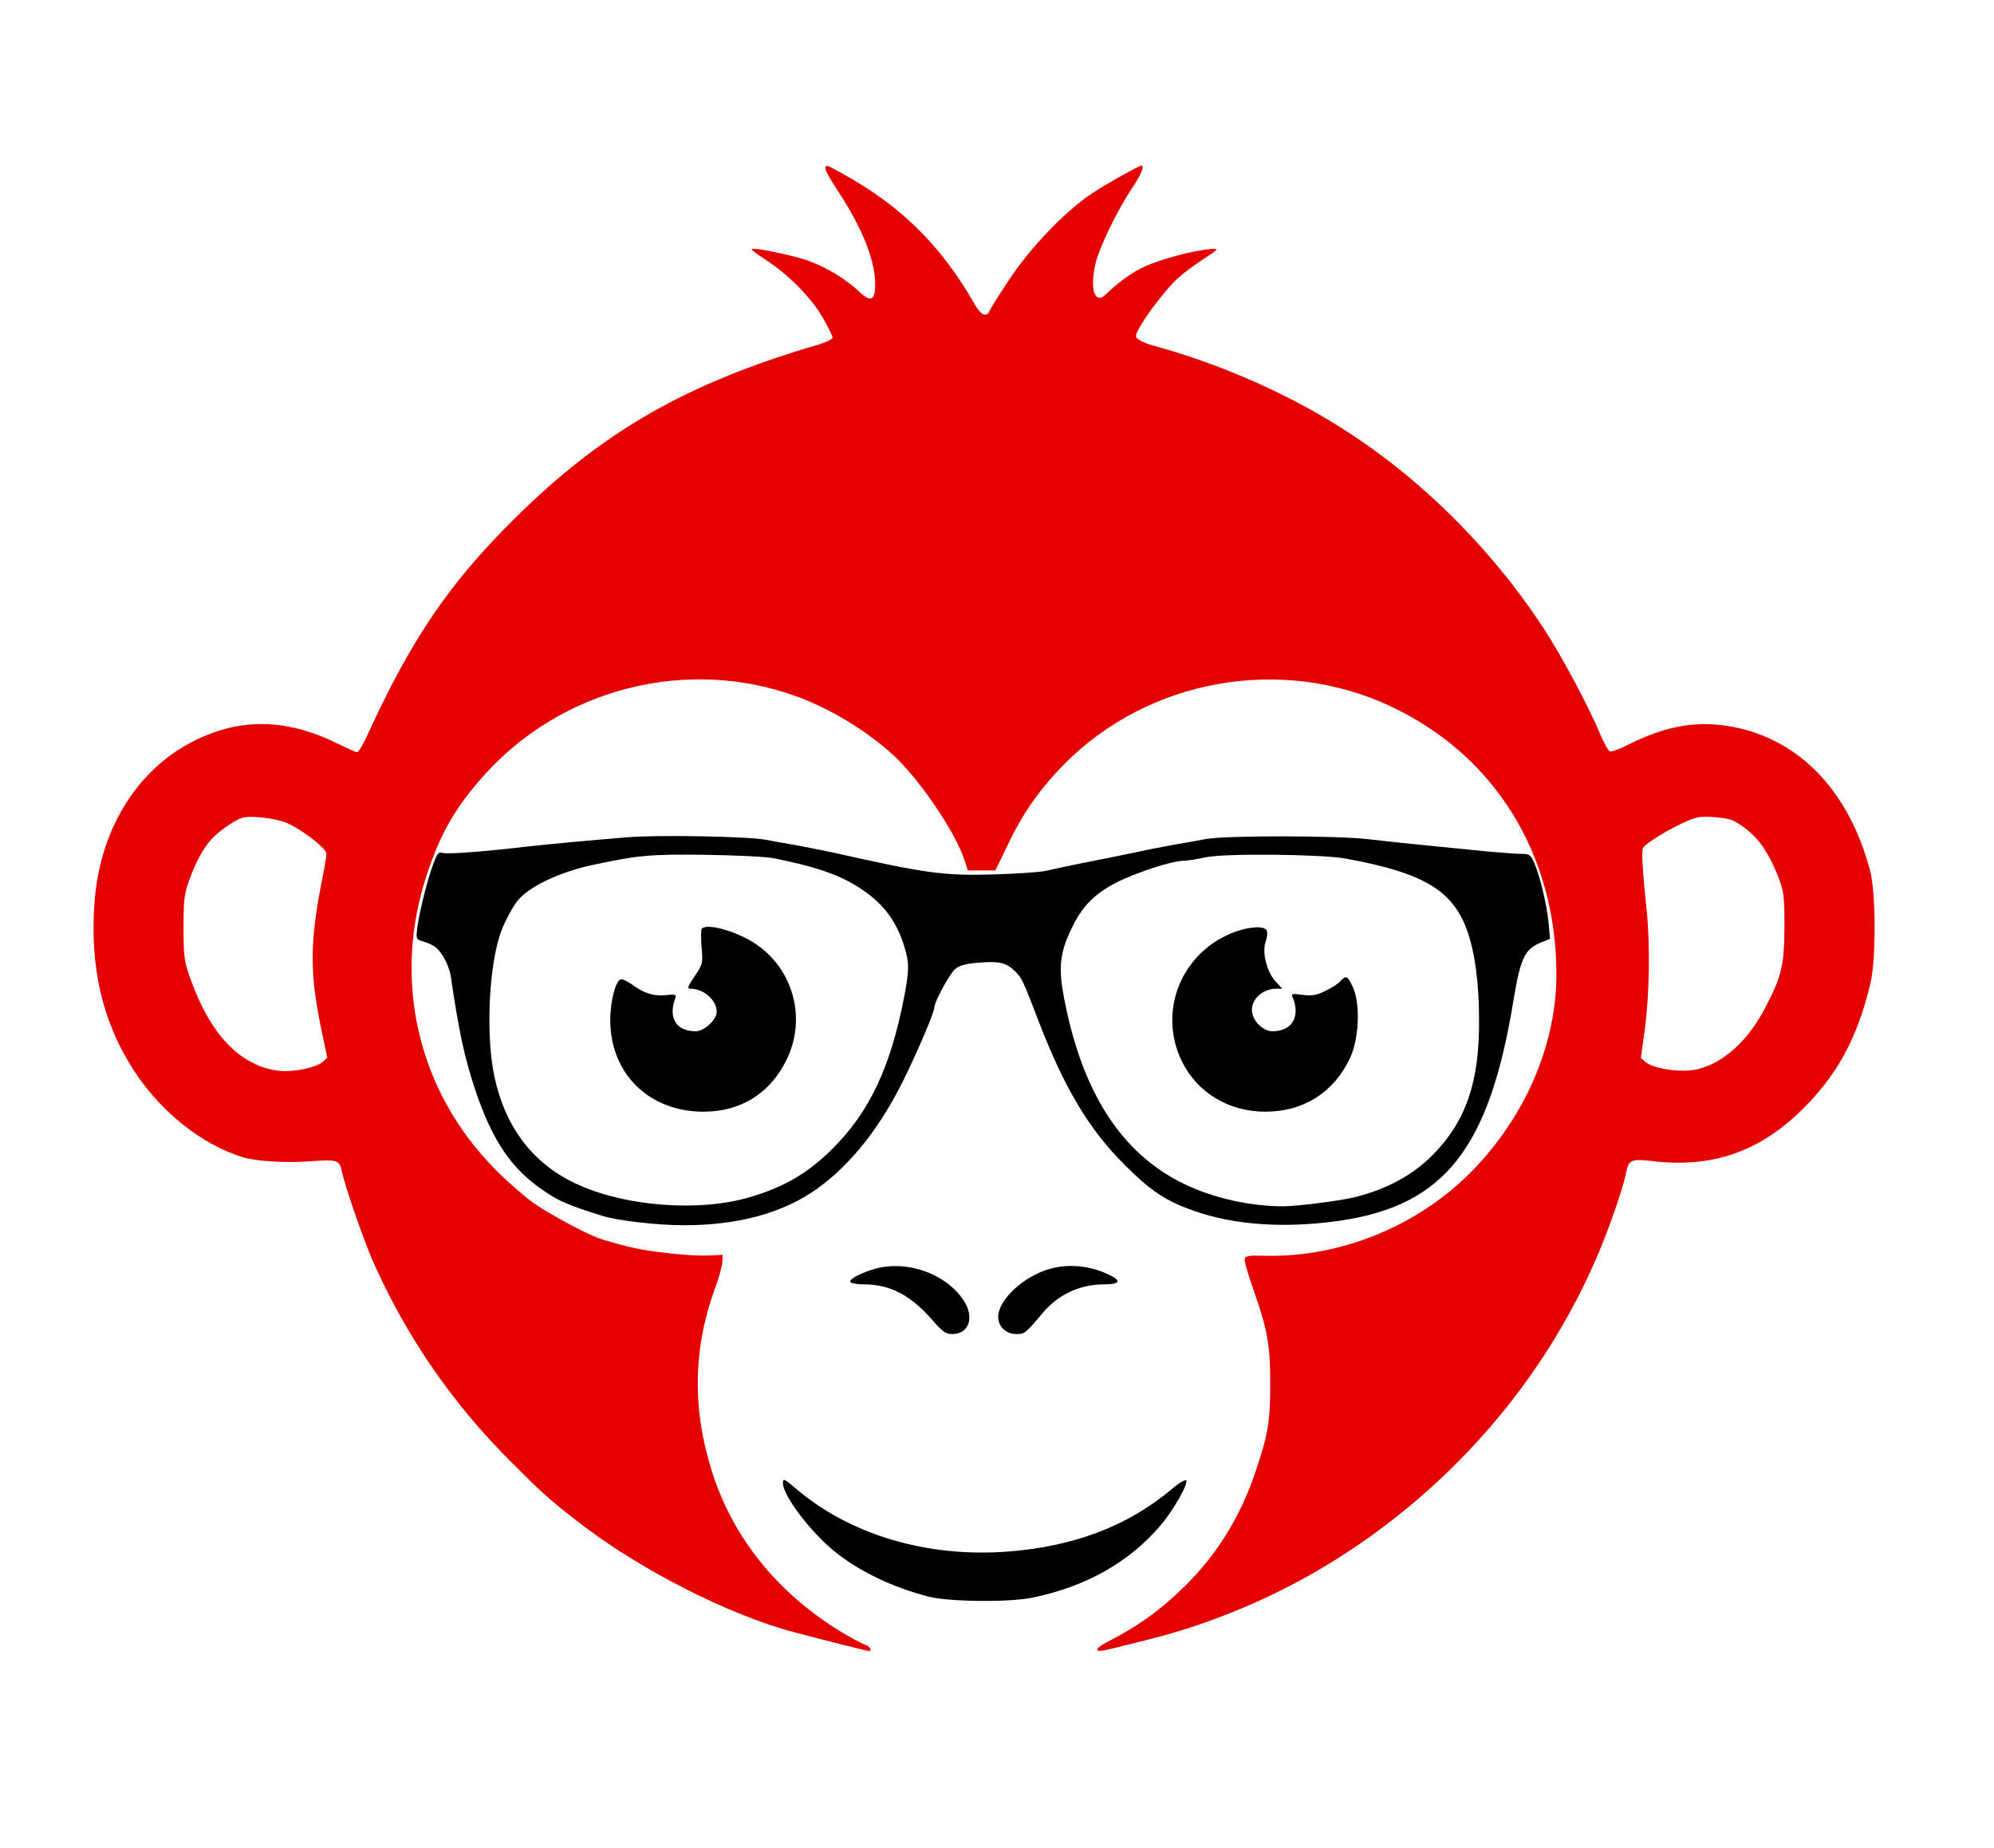
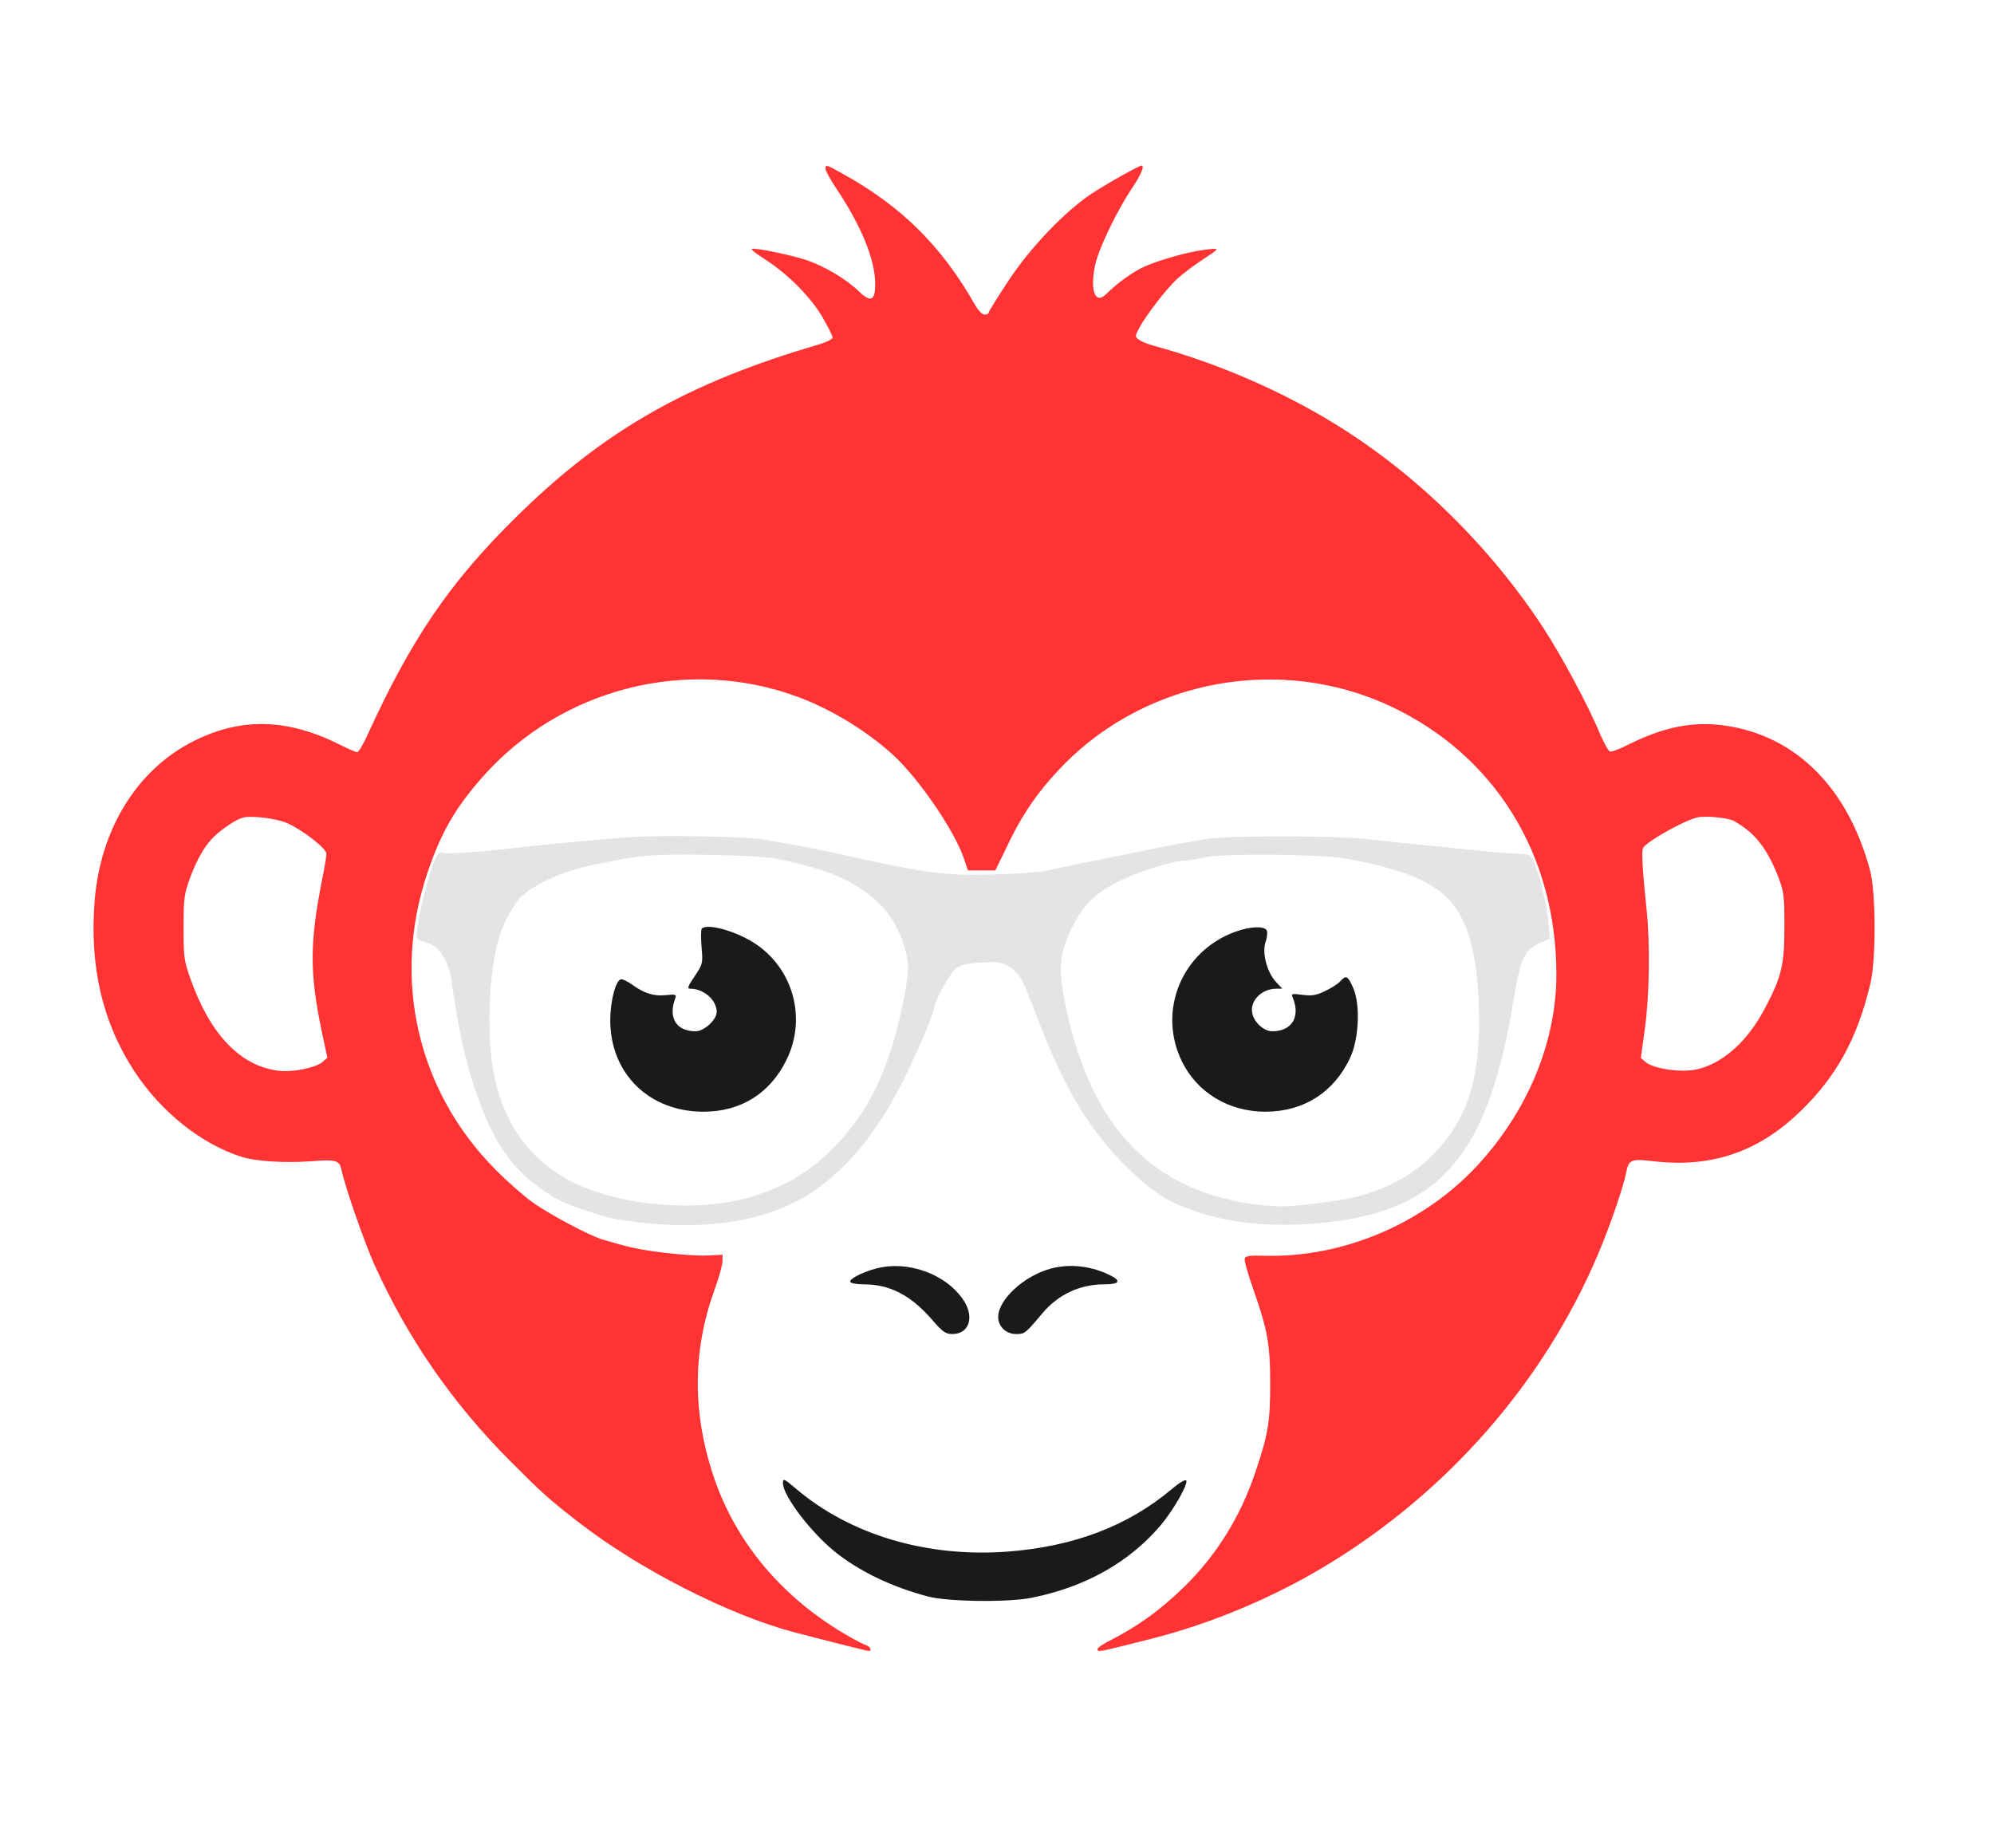
<svg xmlns="http://www.w3.org/2000/svg" version="1.0" width="843pt" height="781pt" viewBox="0 0 843 781" preserveAspectRatio="xMidYMid meet">
  <g transform="translate(0,781) scale(0.1,-0.1)" fill="#000000" stroke="none">
-     <path d="M3490 7096 c0 -8 22 -48 49 -88 105 -159 161 -297 161 -399 0 -72 -19 -79 -71 -29 -53 51 -142 104 -221 131 -64 21 -214 52 -229 47 -6 -2 18 -21 53 -43 96 -61 194 -159 244 -244 24 -42 44 -81 44 -88 0 -6 -26 -20 -57 -29 -558 -163 -914 -366 -1288 -737 -275 -272 -436 -509 -619 -909 -19 -43 -40 -78 -46 -78 -6 0 -37 14 -70 30 -221 112 -417 118 -617 19 -241 -119 -399 -372 -423 -679 -22 -277 34 -514 168 -719 114 -174 286 -310 457 -363 60 -18 176 -25 282 -18 118 9 128 6 138 -41 16 -73 96 -303 138 -396 141 -312 329 -584 572 -828 137 -137 159 -158 289 -259 252 -197 635 -393 911 -466 101 -27 311 -80 318 -80 14 0 7 18 -10 24 -10 3 -43 20 -73 37 -282 161 -482 399 -576 685 -88 270 -85 527 7 782 18 48 32 100 33 117 l1 30 -65 -3 c-36 -2 -119 4 -185 12 -109 14 -144 22 -256 55 -57 17 -219 103 -295 156 -38 27 -110 90 -159 140 -330 332 -439 804 -289 1252 57 170 118 277 234 408 332 376 868 512 1335 338 140 -52 289 -143 400 -244 111 -102 261 -322 301 -441 l16 -48 58 0 58 0 51 105 c65 137 135 237 240 344 357 361 917 461 1378 246 442 -207 702 -626 703 -1133 0 -285 -119 -575 -331 -806 -228 -248 -569 -394 -903 -385 -67 2 -82 -1 -84 -14 -2 -8 15 -67 37 -129 60 -171 71 -232 71 -401 0 -160 -9 -212 -63 -372 -63 -187 -163 -349 -299 -482 -103 -101 -197 -169 -331 -237 -20 -11 -37 -23 -37 -28 0 -14 0 -14 225 43 254 64 514 173 741 310 513 310 919 773 1149 1314 50 117 109 289 120 348 11 55 20 59 121 47 243 -27 441 41 619 215 150 146 237 305 292 535 25 104 24 386 -1 480 -93 348 -312 568 -610 612 -139 20 -263 -5 -418 -83 -33 -17 -65 -28 -72 -26 -7 3 -25 36 -41 73 -48 117 -164 333 -240 449 -224 342 -530 644 -867 854 -234 146 -508 265 -783 340 -22 6 -49 17 -59 24 -18 13 -18 15 -1 48 29 55 118 171 164 212 23 21 68 55 99 75 82 54 82 54 22 47 -70 -8 -190 -41 -259 -71 -50 -22 -117 -70 -164 -117 -47 -47 -70 15 -47 123 14 67 93 231 155 323 39 58 55 97 41 97 -10 0 -148 -77 -210 -118 -113 -75 -261 -229 -354 -371 -45 -68 -82 -128 -82 -132 0 -5 -8 -9 -17 -9 -11 0 -28 18 -42 43 -141 248 -313 418 -563 555 -66 37 -68 37 -68 18z m-2278 -2765 c65 -28 168 -108 168 -130 0 -11 -7 -55 -16 -98 -56 -284 -56 -404 -2 -662 l22 -103 -22 -19 c-30 -24 -125 -43 -184 -36 -162 20 -290 153 -374 392 -26 73 -28 92 -28 215 0 123 3 142 28 210 32 84 63 137 103 175 34 32 92 71 119 78 34 10 142 -3 186 -22z m6119 8 c88 -50 138 -113 186 -234 25 -65 27 -81 27 -210 0 -163 -11 -213 -82 -347 -73 -140 -178 -234 -288 -259 -65 -15 -181 2 -216 30 l-21 18 17 124 c19 139 23 355 7 505 -18 176 -22 249 -14 260 21 30 169 113 228 128 34 8 131 -1 156 -15z" fill="#E50000" />
-     <path d="M2650 4270 c-169 -14 -333 -29 -420 -39 -189 -22 -338 -33 -358 -27 -18 6 -23 -1 -42 -51 -23 -63 -55 -190 -66 -265 -5 -41 -4 -49 12 -54 58 -18 72 -28 96 -65 15 -23 29 -59 33 -82 35 -238 59 -350 104 -484 72 -216 154 -337 294 -430 63 -43 103 -59 242 -103 68 -21 233 -40 347 -40 231 0 419 52 562 154 147 105 276 270 379 487 60 125 117 261 117 280 0 22 62 137 86 160 19 17 41 24 101 29 87 7 116 1 154 -36 28 -27 34 -39 99 -209 110 -286 214 -460 365 -610 111 -111 173 -152 292 -194 173 -61 385 -75 617 -42 445 65 634 307 736 941 28 168 47 208 114 235 l39 16 -6 67 c-7 75 -36 196 -61 255 -15 33 -20 37 -54 37 -20 0 -84 5 -142 10 -255 25 -412 41 -505 52 -136 16 -602 16 -685 1 -36 -7 -94 -17 -130 -23 -71 -13 -108 -20 -215 -43 -38 -8 -119 -24 -180 -36 -60 -12 -128 -27 -150 -32 -22 -6 -124 -13 -228 -16 -207 -6 -285 5 -672 92 -33 7 -98 20 -145 29 -47 8 -112 20 -145 26 -75 14 -458 21 -585 10z m625 -89 c199 -41 292 -76 387 -144 80 -58 131 -130 161 -228 21 -69 21 -96 2 -201 -58 -308 -149 -501 -311 -660 -101 -99 -199 -156 -339 -198 -218 -66 -538 -41 -745 58 -180 86 -295 239 -340 451 -35 165 -25 439 21 591 14 48 57 130 82 158 54 59 177 116 312 145 196 42 246 46 480 43 130 -2 256 -8 290 -15z m2415 -1 c323 -59 448 -132 510 -297 34 -91 53 -224 53 -383 2 -266 -56 -432 -198 -575 -83 -83 -189 -141 -325 -176 -61 -15 -244 -39 -305 -39 -139 0 -297 35 -420 95 -268 130 -436 395 -510 805 -21 118 -12 182 42 288 41 83 94 135 181 180 82 42 235 92 285 93 18 0 59 7 92 14 73 18 493 14 595 -5z" fill="fff" />
-     <path d="M2967 3884 c-4 -4 -4 -39 -1 -78 6 -69 5 -72 -29 -123 -30 -44 -33 -53 -18 -53 56 0 111 -48 111 -98 0 -33 -53 -82 -89 -82 -83 0 -118 58 -85 143 4 12 -3 14 -40 10 -50 -6 -93 7 -143 44 -17 12 -38 23 -46 23 -23 0 -47 -90 -47 -173 0 -226 164 -387 394 -387 157 0 280 76 350 217 89 178 29 392 -138 498 -80 50 -196 82 -219 59z" />
-     <path d="M5223 3871 c-227 -82 -331 -335 -226 -549 65 -132 198 -212 353 -212 161 0 290 82 358 228 37 79 44 224 13 295 -23 52 -30 56 -55 28 -10 -11 -39 -29 -64 -41 -37 -18 -56 -21 -95 -16 -45 6 -49 5 -42 -11 34 -81 -3 -143 -86 -143 -34 0 -75 35 -84 73 -14 53 37 107 101 107 l25 0 -26 28 c-38 40 -60 122 -45 168 7 19 9 41 6 49 -8 21 -69 19 -133 -4z" />
-     <path d="M3700 2446 c-61 -17 -112 -45 -105 -56 4 -6 30 -10 58 -10 109 0 198 -46 288 -150 44 -51 57 -60 85 -60 70 0 94 69 50 139 -73 114 -238 175 -376 137z" />
-     <path d="M4440 2446 c-112 -31 -220 -131 -220 -204 0 -40 33 -72 76 -72 36 0 38 1 112 89 66 78 157 121 259 121 63 0 75 13 31 36 -81 42 -175 53 -258 30z" />
-     <path d="M3310 1539 c1 -53 116 -205 218 -288 104 -84 243 -151 397 -191 84 -22 339 -25 437 -5 228 46 414 151 547 309 52 62 115 172 106 187 -4 5 -30 -10 -58 -34 -188 -159 -418 -246 -700 -267 -341 -25 -665 72 -894 268 -50 42 -53 43 -53 21z" />
+     <path d="M3490 7096 c0 -8 22 -48 49 -88 105 -159 161 -297 161 -399 0 -72 -19 -79 -71 -29 -53 51 -142 104 -221 131 -64 21 -214 52 -229 47 -6 -2 18 -21 53 -43 96 -61 194 -159 244 -244 24 -42 44 -81 44 -88 0 -6 -26 -20 -57 -29 -558 -163 -914 -366 -1288 -737 -275 -272 -436 -509 -619 -909 -19 -43 -40 -78 -46 -78 -6 0 -37 14 -70 30 -221 112 -417 118 -617 19 -241 -119 -399 -372 -423 -679 -22 -277 34 -514 168 -719 114 -174 286 -310 457 -363 60 -18 176 -25 282 -18 118 9 128 6 138 -41 16 -73 96 -303 138 -396 141 -312 329 -584 572 -828 137 -137 159 -158 289 -259 252 -197 635 -393 911 -466 101 -27 311 -80 318 -80 14 0 7 18 -10 24 -10 3 -43 20 -73 37 -282 161 -482 399 -576 685 -88 270 -85 527 7 782 18 48 32 100 33 117 l1 30 -65 -3 c-36 -2 -119 4 -185 12 -109 14 -144 22 -256 55 -57 17 -219 103 -295 156 -38 27 -110 90 -159 140 -330 332 -439 804 -289 1252 57 170 118 277 234 408 332 376 868 512 1335 338 140 -52 289 -143 400 -244 111 -102 261 -322 301 -441 l16 -48 58 0 58 0 51 105 c65 137 135 237 240 344 357 361 917 461 1378 246 442 -207 702 -626 703 -1133 0 -285 -119 -575 -331 -806 -228 -248 -569 -394 -903 -385 -67 2 -82 -1 -84 -14 -2 -8 15 -67 37 -129 60 -171 71 -232 71 -401 0 -160 -9 -212 -63 -372 -63 -187 -163 -349 -299 -482 -103 -101 -197 -169 -331 -237 -20 -11 -37 -23 -37 -28 0 -14 0 -14 225 43 254 64 514 173 741 310 513 310 919 773 1149 1314 50 117 109 289 120 348 11 55 20 59 121 47 243 -27 441 41 619 215 150 146 237 305 292 535 25 104 24 386 -1 480 -93 348 -312 568 -610 612 -139 20 -263 -5 -418 -83 -33 -17 -65 -28 -72 -26 -7 3 -25 36 -41 73 -48 117 -164 333 -240 449 -224 342 -530 644 -867 854 -234 146 -508 265 -783 340 -22 6 -49 17 -59 24 -18 13 -18 15 -1 48 29 55 118 171 164 212 23 21 68 55 99 75 82 54 82 54 22 47 -70 -8 -190 -41 -259 -71 -50 -22 -117 -70 -164 -117 -47 -47 -70 15 -47 123 14 67 93 231 155 323 39 58 55 97 41 97 -10 0 -148 -77 -210 -118 -113 -75 -261 -229 -354 -371 -45 -68 -82 -128 -82 -132 0 -5 -8 -9 -17 -9 -11 0 -28 18 -42 43 -141 248 -313 418 -563 555 -66 37 -68 37 -68 18z m-2278 -2765 c65 -28 168 -108 168 -130 0 -11 -7 -55 -16 -98 -56 -284 -56 -404 -2 -662 l22 -103 -22 -19 c-30 -24 -125 -43 -184 -36 -162 20 -290 153 -374 392 -26 73 -28 92 -28 215 0 123 3 142 28 210 32 84 63 137 103 175 34 32 92 71 119 78 34 10 142 -3 186 -22z m6119 8 c88 -50 138 -113 186 -234 25 -65 27 -81 27 -210 0 -163 -11 -213 -82 -347 -73 -140 -178 -234 -288 -259 -65 -15 -181 2 -216 30 l-21 18 17 124 c19 139 23 355 7 505 -18 176 -22 249 -14 260 21 30 169 113 228 128 34 8 131 -1 156 -15z" fill="#ff3333" />
+     <path d="M2650 4270 c-169 -14 -333 -29 -420 -39 -189 -22 -338 -33 -358 -27 -18 6 -23 -1 -42 -51 -23 -63 -55 -190 -66 -265 -5 -41 -4 -49 12 -54 58 -18 72 -28 96 -65 15 -23 29 -59 33 -82 35 -238 59 -350 104 -484 72 -216 154 -337 294 -430 63 -43 103 -59 242 -103 68 -21 233 -40 347 -40 231 0 419 52 562 154 147 105 276 270 379 487 60 125 117 261 117 280 0 22 62 137 86 160 19 17 41 24 101 29 87 7 116 1 154 -36 28 -27 34 -39 99 -209 110 -286 214 -460 365 -610 111 -111 173 -152 292 -194 173 -61 385 -75 617 -42 445 65 634 307 736 941 28 168 47 208 114 235 l39 16 -6 67 c-7 75 -36 196 -61 255 -15 33 -20 37 -54 37 -20 0 -84 5 -142 10 -255 25 -412 41 -505 52 -136 16 -602 16 -685 1 -36 -7 -94 -17 -130 -23 -71 -13 -108 -20 -215 -43 -38 -8 -119 -24 -180 -36 -60 -12 -128 -27 -150 -32 -22 -6 -124 -13 -228 -16 -207 -6 -285 5 -672 92 -33 7 -98 20 -145 29 -47 8 -112 20 -145 26 -75 14 -458 21 -585 10z m625 -89 c199 -41 292 -76 387 -144 80 -58 131 -130 161 -228 21 -69 21 -96 2 -201 -58 -308 -149 -501 -311 -660 -101 -99 -199 -156 -339 -198 -218 -66 -538 -41 -745 58 -180 86 -295 239 -340 451 -35 165 -25 439 21 591 14 48 57 130 82 158 54 59 177 116 312 145 196 42 246 46 480 43 130 -2 256 -8 290 -15z m2415 -1 c323 -59 448 -132 510 -297 34 -91 53 -224 53 -383 2 -266 -56 -432 -198 -575 -83 -83 -189 -141 -325 -176 -61 -15 -244 -39 -305 -39 -139 0 -297 35 -420 95 -268 130 -436 395 -510 805 -21 118 -12 182 42 288 41 83 94 135 181 180 82 42 235 92 285 93 18 0 59 7 92 14 73 18 493 14 595 -5z" fill="#e4e4e7" />
+     <path d="M2967 3884 c-4 -4 -4 -39 -1 -78 6 -69 5 -72 -29 -123 -30 -44 -33 -53 -18 -53 56 0 111 -48 111 -98 0 -33 -53 -82 -89 -82 -83 0 -118 58 -85 143 4 12 -3 14 -40 10 -50 -6 -93 7 -143 44 -17 12 -38 23 -46 23 -23 0 -47 -90 -47 -173 0 -226 164 -387 394 -387 157 0 280 76 350 217 89 178 29 392 -138 498 -80 50 -196 82 -219 59z" fill="#1a1a1a" />
+     <path d="M5223 3871 c-227 -82 -331 -335 -226 -549 65 -132 198 -212 353 -212 161 0 290 82 358 228 37 79 44 224 13 295 -23 52 -30 56 -55 28 -10 -11 -39 -29 -64 -41 -37 -18 -56 -21 -95 -16 -45 6 -49 5 -42 -11 34 -81 -3 -143 -86 -143 -34 0 -75 35 -84 73 -14 53 37 107 101 107 l25 0 -26 28 c-38 40 -60 122 -45 168 7 19 9 41 6 49 -8 21 -69 19 -133 -4z" fill="#1a1a1a" />
+     <path d="M3700 2446 c-61 -17 -112 -45 -105 -56 4 -6 30 -10 58 -10 109 0 198 -46 288 -150 44 -51 57 -60 85 -60 70 0 94 69 50 139 -73 114 -238 175 -376 137z" fill="#1a1a1a" />
+     <path d="M4440 2446 c-112 -31 -220 -131 -220 -204 0 -40 33 -72 76 -72 36 0 38 1 112 89 66 78 157 121 259 121 63 0 75 13 31 36 -81 42 -175 53 -258 30z" fill="#1a1a1a" />
+     <path d="M3310 1539 c1 -53 116 -205 218 -288 104 -84 243 -151 397 -191 84 -22 339 -25 437 -5 228 46 414 151 547 309 52 62 115 172 106 187 -4 5 -30 -10 -58 -34 -188 -159 -418 -246 -700 -267 -341 -25 -665 72 -894 268 -50 42 -53 43 -53 21z" fill="#1a1a1a" />
  </g>
</svg>
